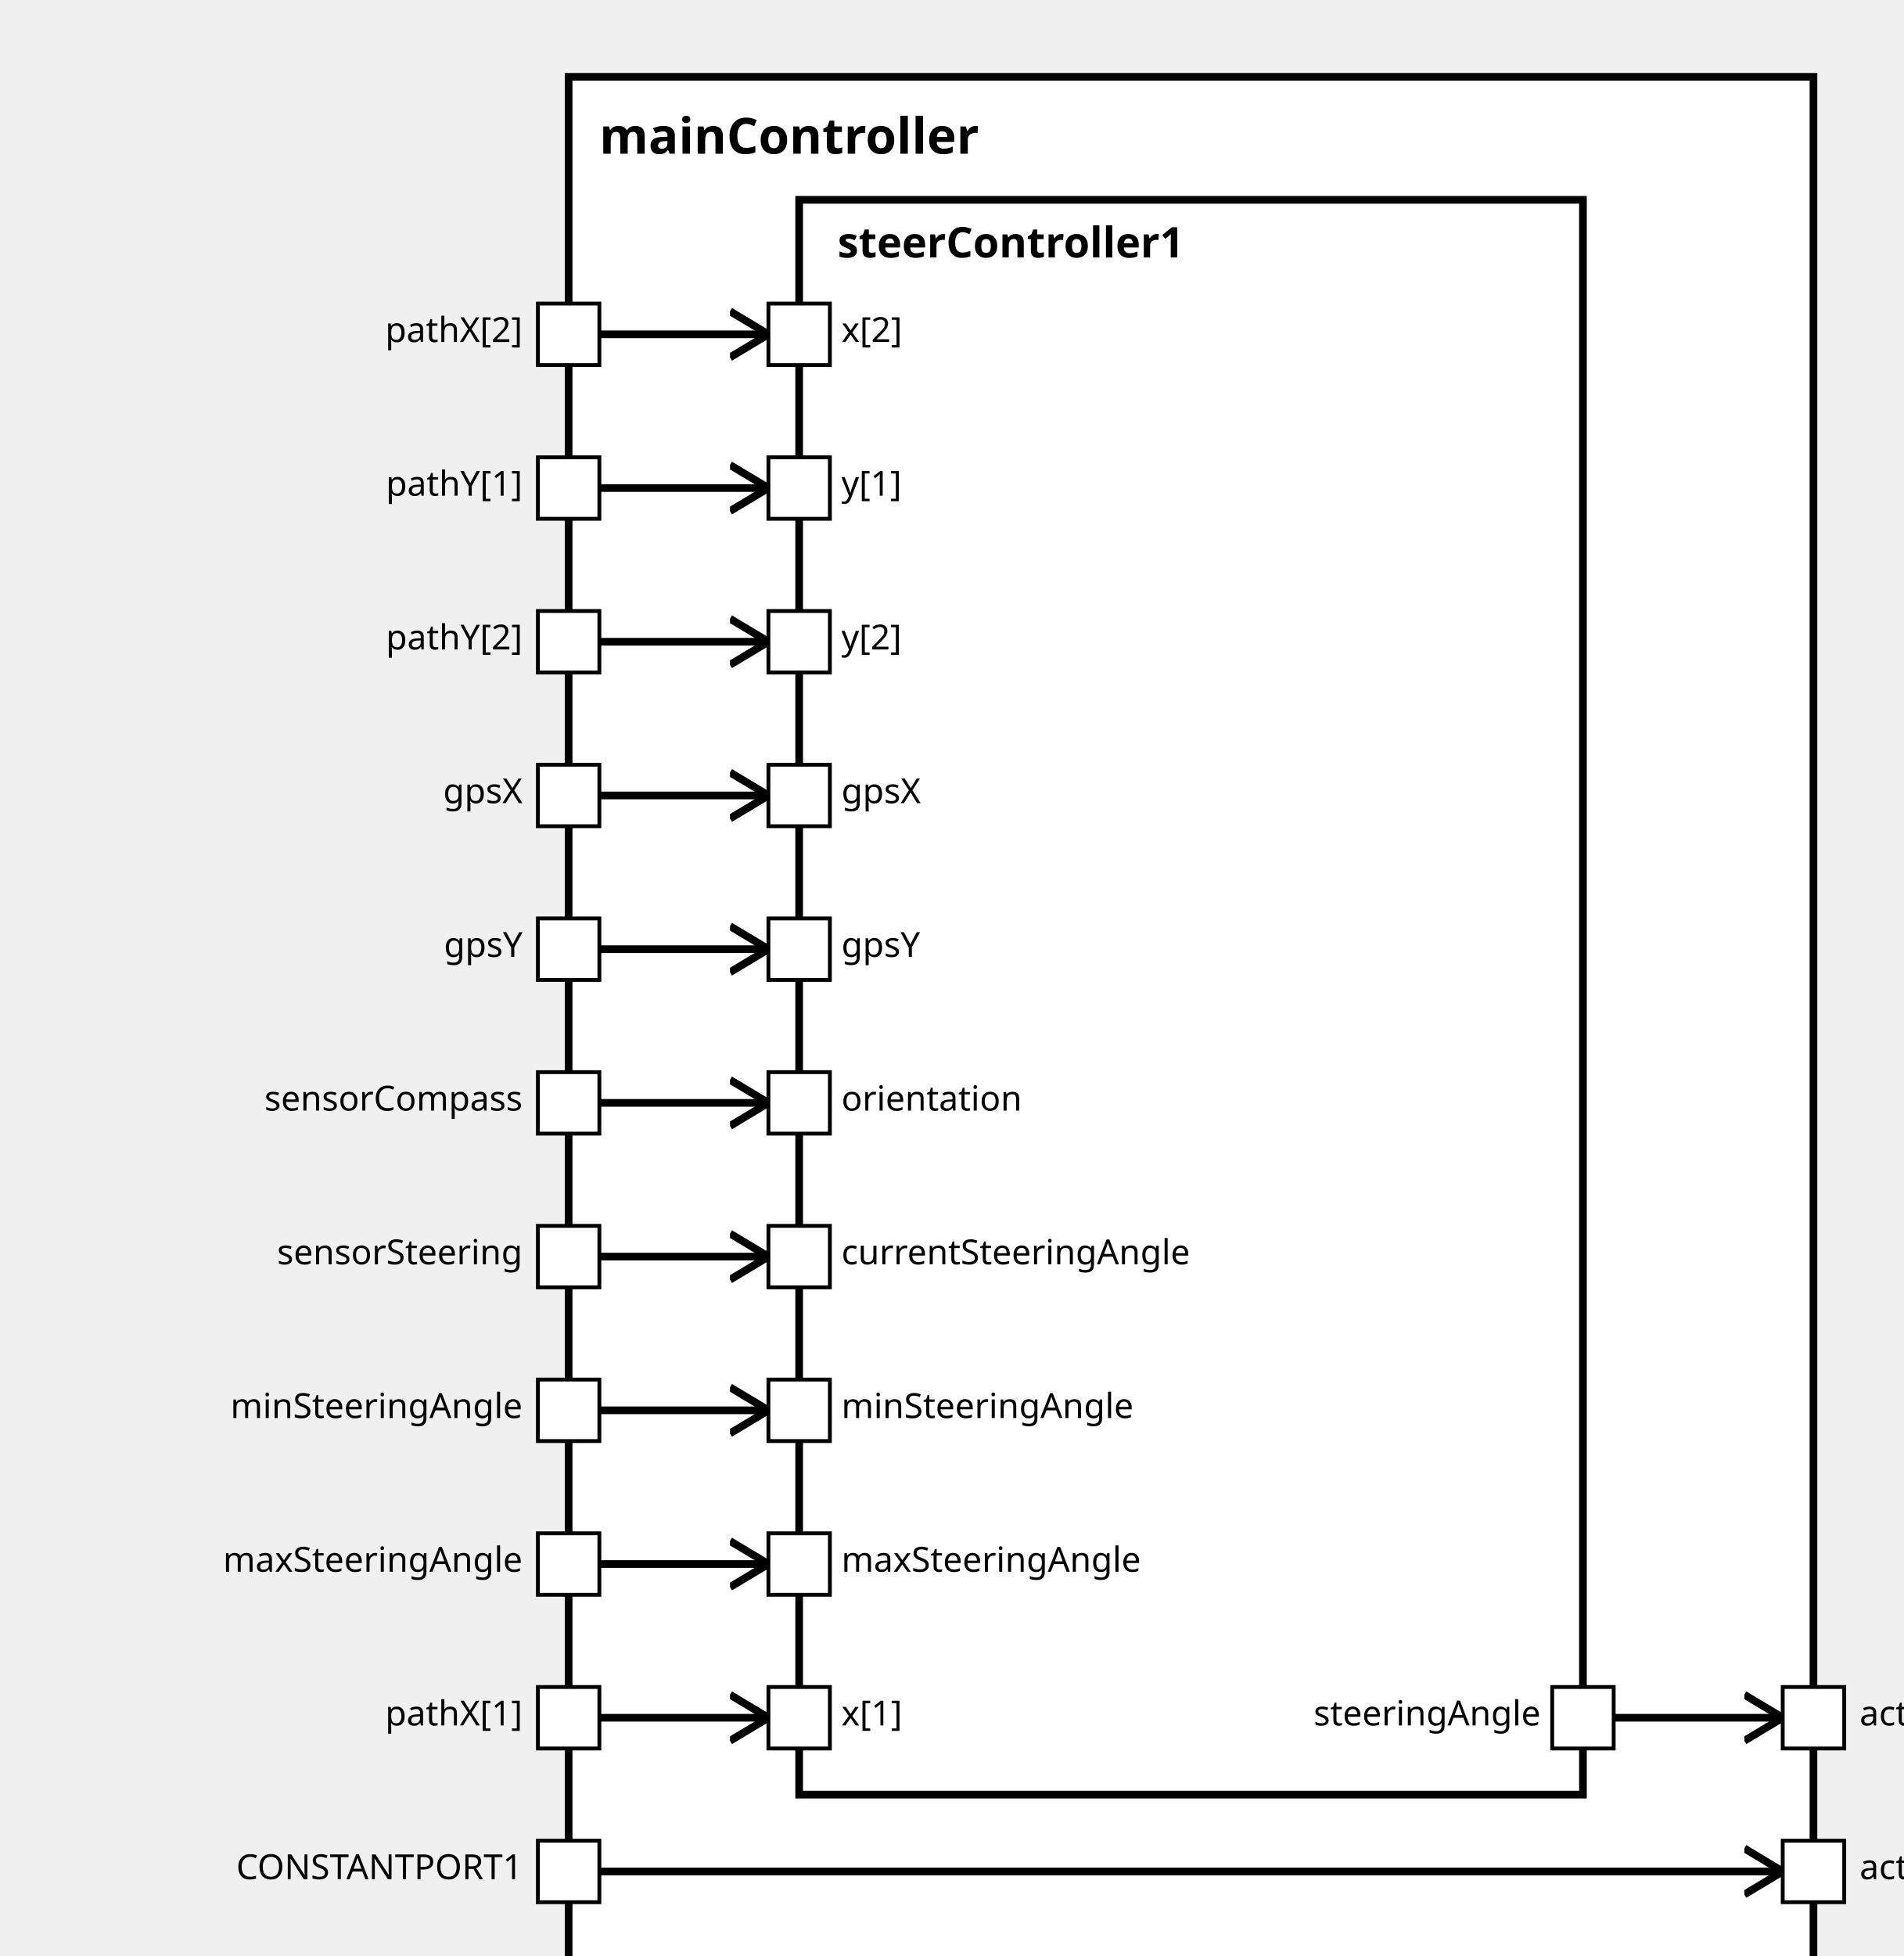
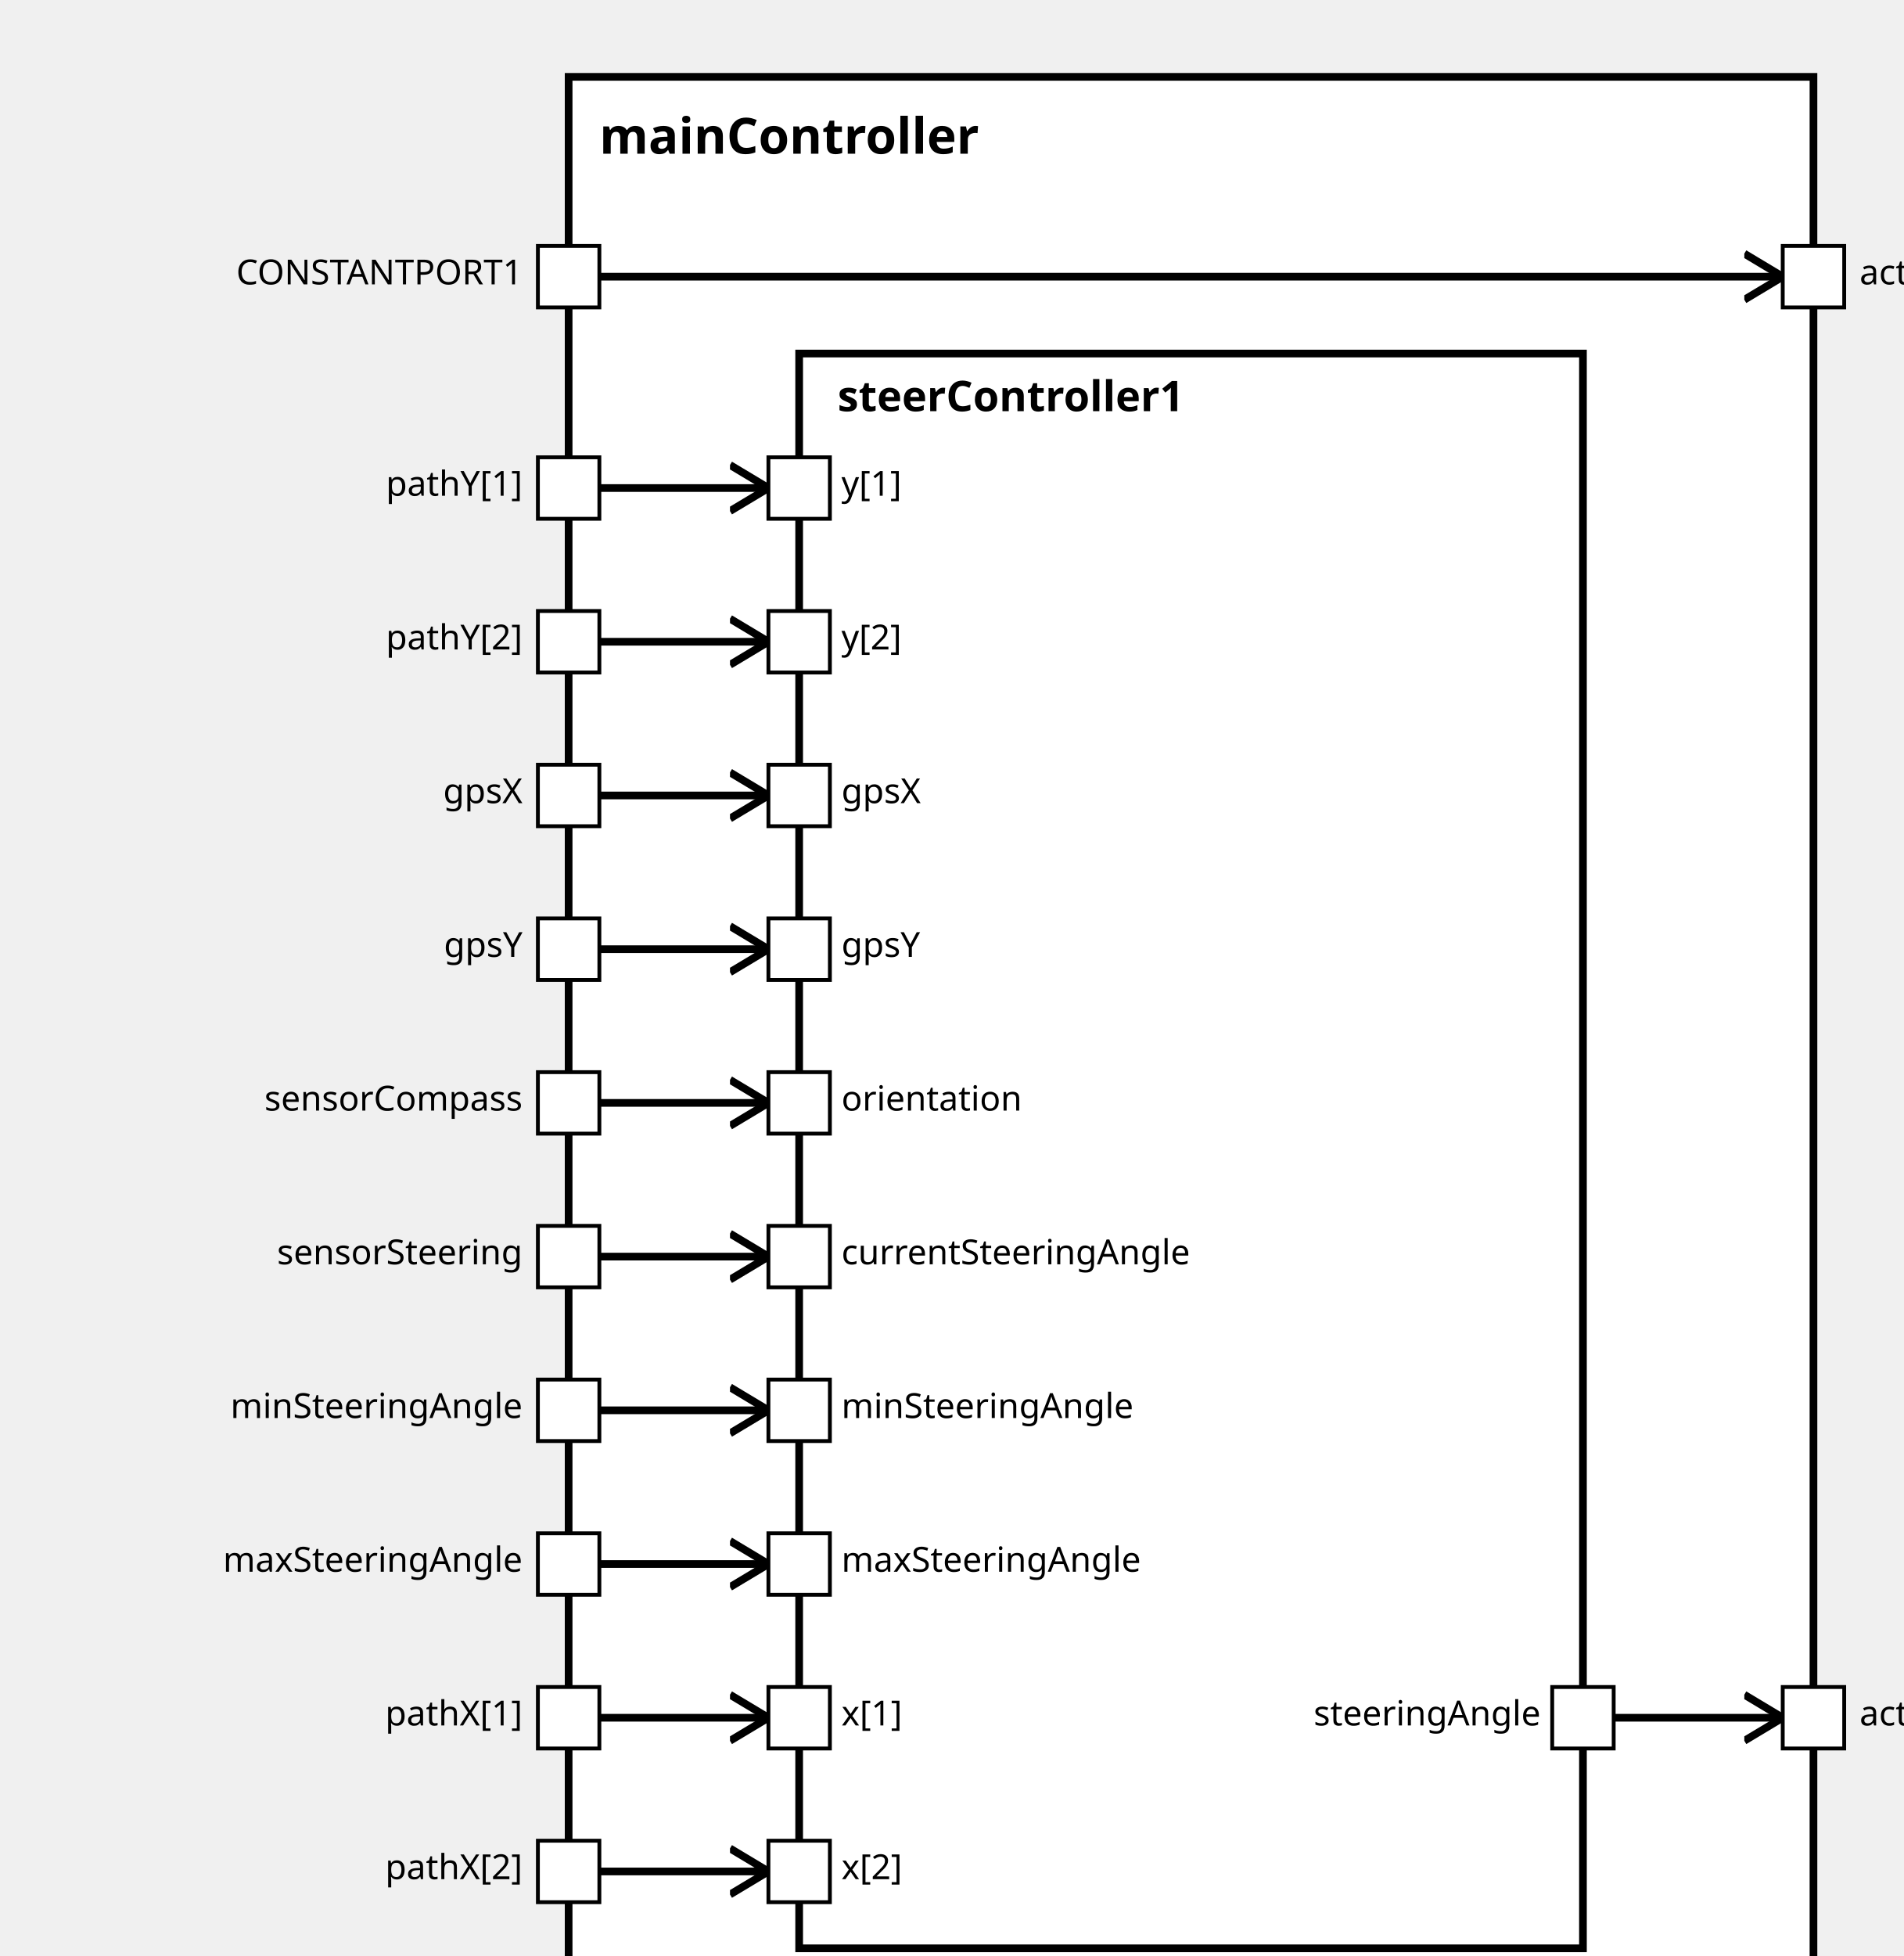
<svg xmlns="http://www.w3.org/2000/svg" xmlns:xlink="http://www.w3.org/1999/xlink" width="100%" height="100%" version="1.1">
  <svg version="1.1">
    <g transform="translate(148 20)">
      <rect id="10" width="324" height="507" style="fill:white;stroke:black;stroke-width:2;fill-opacity:1.0;stroke-opacity:1.0" />
      <text x="8" y="20" style="font-weight: bold" font-family="Verdana" font-size="13" fill="black">
            mainController
    </text>
    </g>
  </svg>
-   <g transform="translate(208 52)">
+   <g transform="translate(208 92)">
    <rect data-name="simulator.mainController.steerController1" id="12" width="204" height="415" style="fill:white;stroke:black;stroke-width:2;fill-opacity:1.0;stroke-opacity:1.0" />
    <text x="10" y="15" alignment-baseline="middle" style="font-weight: bold" font-family="Verdana" font-size="11" fill="black">
    steerController1
    </text>
  </g>
  <defs>
    <marker id="0,0,0" markerWidth="13" markerHeight="13" refX="5" refY="5" orient="auto">
      <polyline points="0,2 5,5 0,8" style="fill:none; stroke:rgb(0,0,0);                     stroke-width:1" />
    </marker>
  </defs>
-   <line stroke-linecap="square" x1="156" y1="487" x2="464" y2="487" style="stroke:rgb(0, 0,0);             stroke-width:2;                 marker-end: url(#0,0,0)             " />
+   <line stroke-linecap="square" x1="156" y1="72" x2="464" y2="72" style="stroke:rgb(0, 0,0);             stroke-width:2;                 marker-end: url(#0,0,0)             " />
  <line stroke-linecap="square" x1="420" y1="447" x2="464" y2="447" style="stroke:rgb(0, 0,0);             stroke-width:2;                 marker-end: url(#0,0,0)             " />
  <line stroke-linecap="square" x1="156" y1="447" x2="200" y2="447" style="stroke:rgb(0, 0,0);             stroke-width:2;                 marker-end: url(#0,0,0)             " />
-   <line stroke-linecap="square" x1="156" y1="87" x2="200" y2="87" style="stroke:rgb(0, 0,0);             stroke-width:2;                 marker-end: url(#0,0,0)             " />
+   <line stroke-linecap="square" x1="156" y1="487" x2="200" y2="487" style="stroke:rgb(0, 0,0);             stroke-width:2;                 marker-end: url(#0,0,0)             " />
  <line stroke-linecap="square" x1="156" y1="127" x2="200" y2="127" style="stroke:rgb(0, 0,0);             stroke-width:2;                 marker-end: url(#0,0,0)             " />
  <line stroke-linecap="square" x1="156" y1="167" x2="200" y2="167" style="stroke:rgb(0, 0,0);             stroke-width:2;                 marker-end: url(#0,0,0)             " />
  <line stroke-linecap="square" x1="156" y1="207" x2="200" y2="207" style="stroke:rgb(0, 0,0);             stroke-width:2;                 marker-end: url(#0,0,0)             " />
  <line stroke-linecap="square" x1="156" y1="247" x2="200" y2="247" style="stroke:rgb(0, 0,0);             stroke-width:2;                 marker-end: url(#0,0,0)             " />
  <line stroke-linecap="square" x1="156" y1="287" x2="200" y2="287" style="stroke:rgb(0, 0,0);             stroke-width:2;                 marker-end: url(#0,0,0)             " />
  <line stroke-linecap="square" x1="156" y1="327" x2="200" y2="327" style="stroke:rgb(0, 0,0);             stroke-width:2;                 marker-end: url(#0,0,0)             " />
  <line stroke-linecap="square" x1="156" y1="367" x2="200" y2="367" style="stroke:rgb(0, 0,0);             stroke-width:2;                 marker-end: url(#0,0,0)             " />
  <line stroke-linecap="square" x1="156" y1="407" x2="200" y2="407" style="stroke:rgb(0, 0,0);             stroke-width:2;                 marker-end: url(#0,0,0)             " />
  <defs>
    <rect id="port" x="0" y="0" width="16" height="16" style="fill:white;stroke:rgb(0,0,0);stroke-width:1;fill-opacity:1.0;stroke-opacity:1.0" />
  </defs>
  <use x="140" y="439" xlink:href="#port" />
  <text text-anchor="end" alignment-baseline="middle" x="136" y="449" transform="rotate(0,136,449)" style="font-weight: regular" font-family="Verdana" font-size="9" fill="black">
pathX[1]
</text>
-   <use x="140" y="79" xlink:href="#port" />
-   <text text-anchor="end" alignment-baseline="middle" x="136" y="89" transform="rotate(0,136,89)" style="font-weight: regular" font-family="Verdana" font-size="9" fill="black">
+   <use x="140" y="479" xlink:href="#port" />
+   <text text-anchor="end" alignment-baseline="middle" x="136" y="489" transform="rotate(0,136,489)" style="font-weight: regular" font-family="Verdana" font-size="9" fill="black">
pathX[2]
</text>
  <use x="140" y="119" xlink:href="#port" />
  <text text-anchor="end" alignment-baseline="middle" x="136" y="129" transform="rotate(0,136,129)" style="font-weight: regular" font-family="Verdana" font-size="9" fill="black">
pathY[1]
</text>
  <use x="140" y="159" xlink:href="#port" />
  <text text-anchor="end" alignment-baseline="middle" x="136" y="169" transform="rotate(0,136,169)" style="font-weight: regular" font-family="Verdana" font-size="9" fill="black">
pathY[2]
</text>
  <use x="140" y="199" xlink:href="#port" />
  <text text-anchor="end" alignment-baseline="middle" x="136" y="209" transform="rotate(0,136,209)" style="font-weight: regular" font-family="Verdana" font-size="9" fill="black">
gpsX
</text>
  <use x="140" y="239" xlink:href="#port" />
  <text text-anchor="end" alignment-baseline="middle" x="136" y="249" transform="rotate(0,136,249)" style="font-weight: regular" font-family="Verdana" font-size="9" fill="black">
gpsY
</text>
  <use x="140" y="319" xlink:href="#port" />
  <text text-anchor="end" alignment-baseline="middle" x="136" y="329" transform="rotate(0,136,329)" style="font-weight: regular" font-family="Verdana" font-size="9" fill="black">
sensorSteering
</text>
  <use x="140" y="279" xlink:href="#port" />
  <text text-anchor="end" alignment-baseline="middle" x="136" y="289" transform="rotate(0,136,289)" style="font-weight: regular" font-family="Verdana" font-size="9" fill="black">
sensorCompass
</text>
  <use x="140" y="359" xlink:href="#port" />
  <text text-anchor="end" alignment-baseline="middle" x="136" y="369" transform="rotate(0,136,369)" style="font-weight: regular" font-family="Verdana" font-size="9" fill="black">
minSteeringAngle
</text>
  <use x="140" y="399" xlink:href="#port" />
  <text text-anchor="end" alignment-baseline="middle" x="136" y="409" transform="rotate(0,136,409)" style="font-weight: regular" font-family="Verdana" font-size="9" fill="black">
maxSteeringAngle
</text>
-   <use x="464" y="479" xlink:href="#port" />
-   <text text-anchor="start" alignment-baseline="middle" x="484" y="489" transform="rotate(0,484,489)" style="font-weight: regular" font-family="Verdana" font-size="9" fill="black">
+   <use x="464" y="64" xlink:href="#port" />
+   <text text-anchor="start" alignment-baseline="middle" x="484" y="74" transform="rotate(0,484,74)" style="font-weight: regular" font-family="Verdana" font-size="9" fill="black">
actuatorEngine
</text>
  <use x="464" y="439" xlink:href="#port" />
  <text text-anchor="start" alignment-baseline="middle" x="484" y="449" transform="rotate(0,484,449)" style="font-weight: regular" font-family="Verdana" font-size="9" fill="black">
actuatorSteering
</text>
-   <use x="140" y="479" xlink:href="#port" />
-   <text text-anchor="end" alignment-baseline="middle" x="136" y="489" transform="rotate(0,136,489)" style="font-weight: regular" font-family="Verdana" font-size="9" fill="black">
+   <use x="140" y="64" xlink:href="#port" />
+   <text text-anchor="end" alignment-baseline="middle" x="136" y="74" transform="rotate(0,136,74)" style="font-weight: regular" font-family="Verdana" font-size="9" fill="black">
CONSTANTPORT1
</text>
  <use x="200" y="439" xlink:href="#port" />
  <text text-anchor="start" alignment-baseline="middle" x="219" y="449" transform="rotate(0,219,449)" style="font-weight: regular" font-family="Verdana" font-size="9" fill="black">
x[1]
</text>
-   <use x="200" y="79" xlink:href="#port" />
-   <text text-anchor="start" alignment-baseline="middle" x="219" y="89" transform="rotate(0,219,89)" style="font-weight: regular" font-family="Verdana" font-size="9" fill="black">
+   <use x="200" y="479" xlink:href="#port" />
+   <text text-anchor="start" alignment-baseline="middle" x="219" y="489" transform="rotate(0,219,489)" style="font-weight: regular" font-family="Verdana" font-size="9" fill="black">
x[2]
</text>
  <use x="200" y="119" xlink:href="#port" />
  <text text-anchor="start" alignment-baseline="middle" x="219" y="129" transform="rotate(0,219,129)" style="font-weight: regular" font-family="Verdana" font-size="9" fill="black">
y[1]
</text>
  <use x="200" y="159" xlink:href="#port" />
  <text text-anchor="start" alignment-baseline="middle" x="219" y="169" transform="rotate(0,219,169)" style="font-weight: regular" font-family="Verdana" font-size="9" fill="black">
y[2]
</text>
  <use x="200" y="199" xlink:href="#port" />
  <text text-anchor="start" alignment-baseline="middle" x="219" y="209" transform="rotate(0,219,209)" style="font-weight: regular" font-family="Verdana" font-size="9" fill="black">
gpsX
</text>
  <use x="200" y="239" xlink:href="#port" />
  <text text-anchor="start" alignment-baseline="middle" x="219" y="249" transform="rotate(0,219,249)" style="font-weight: regular" font-family="Verdana" font-size="9" fill="black">
gpsY
</text>
  <use x="200" y="279" xlink:href="#port" />
  <text text-anchor="start" alignment-baseline="middle" x="219" y="289" transform="rotate(0,219,289)" style="font-weight: regular" font-family="Verdana" font-size="9" fill="black">
orientation
</text>
  <use x="200" y="319" xlink:href="#port" />
  <text text-anchor="start" alignment-baseline="middle" x="219" y="329" transform="rotate(0,219,329)" style="font-weight: regular" font-family="Verdana" font-size="9" fill="black">
currentSteeringAngle
</text>
  <use x="200" y="359" xlink:href="#port" />
  <text text-anchor="start" alignment-baseline="middle" x="219" y="369" transform="rotate(0,219,369)" style="font-weight: regular" font-family="Verdana" font-size="9" fill="black">
minSteeringAngle
</text>
  <use x="200" y="399" xlink:href="#port" />
  <text text-anchor="start" alignment-baseline="middle" x="219" y="409" transform="rotate(0,219,409)" style="font-weight: regular" font-family="Verdana" font-size="9" fill="black">
maxSteeringAngle
</text>
  <use x="404" y="439" xlink:href="#port" />
  <text text-anchor="end" alignment-baseline="middle" x="401" y="449" transform="rotate(0,401,449)" style="font-weight: regular" font-family="Verdana" font-size="9" fill="black">
steeringAngle
</text>
</svg>
